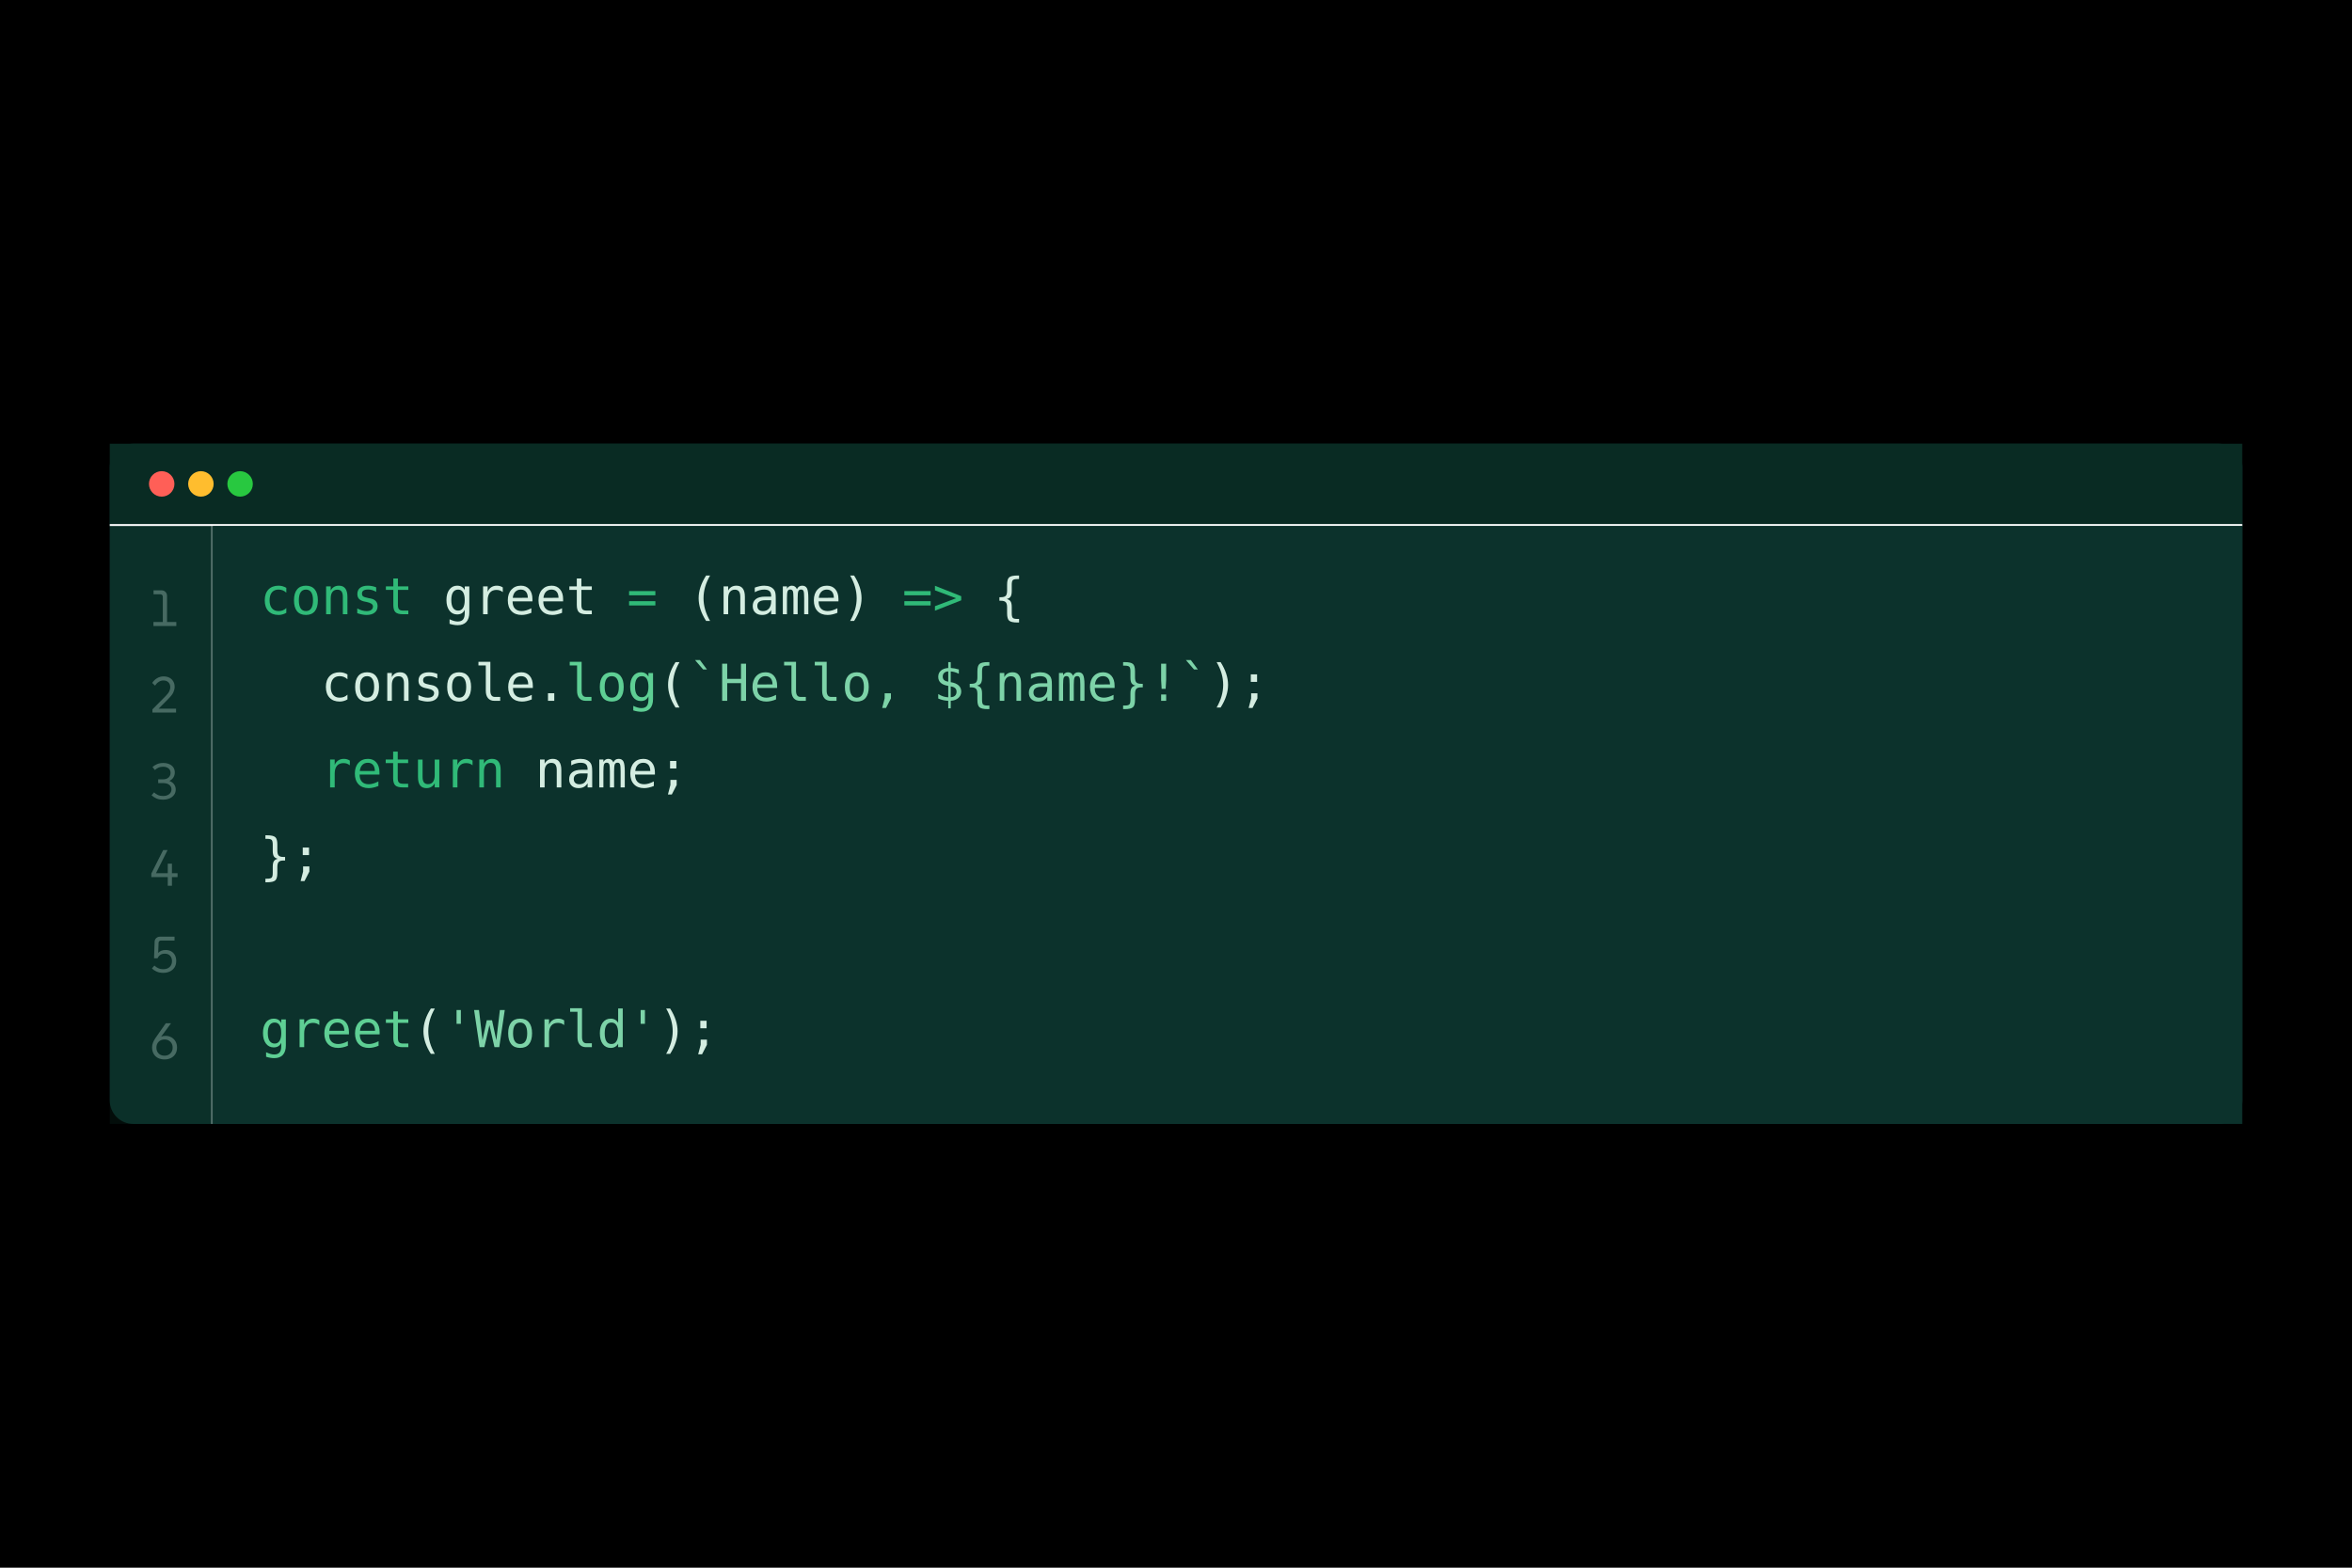
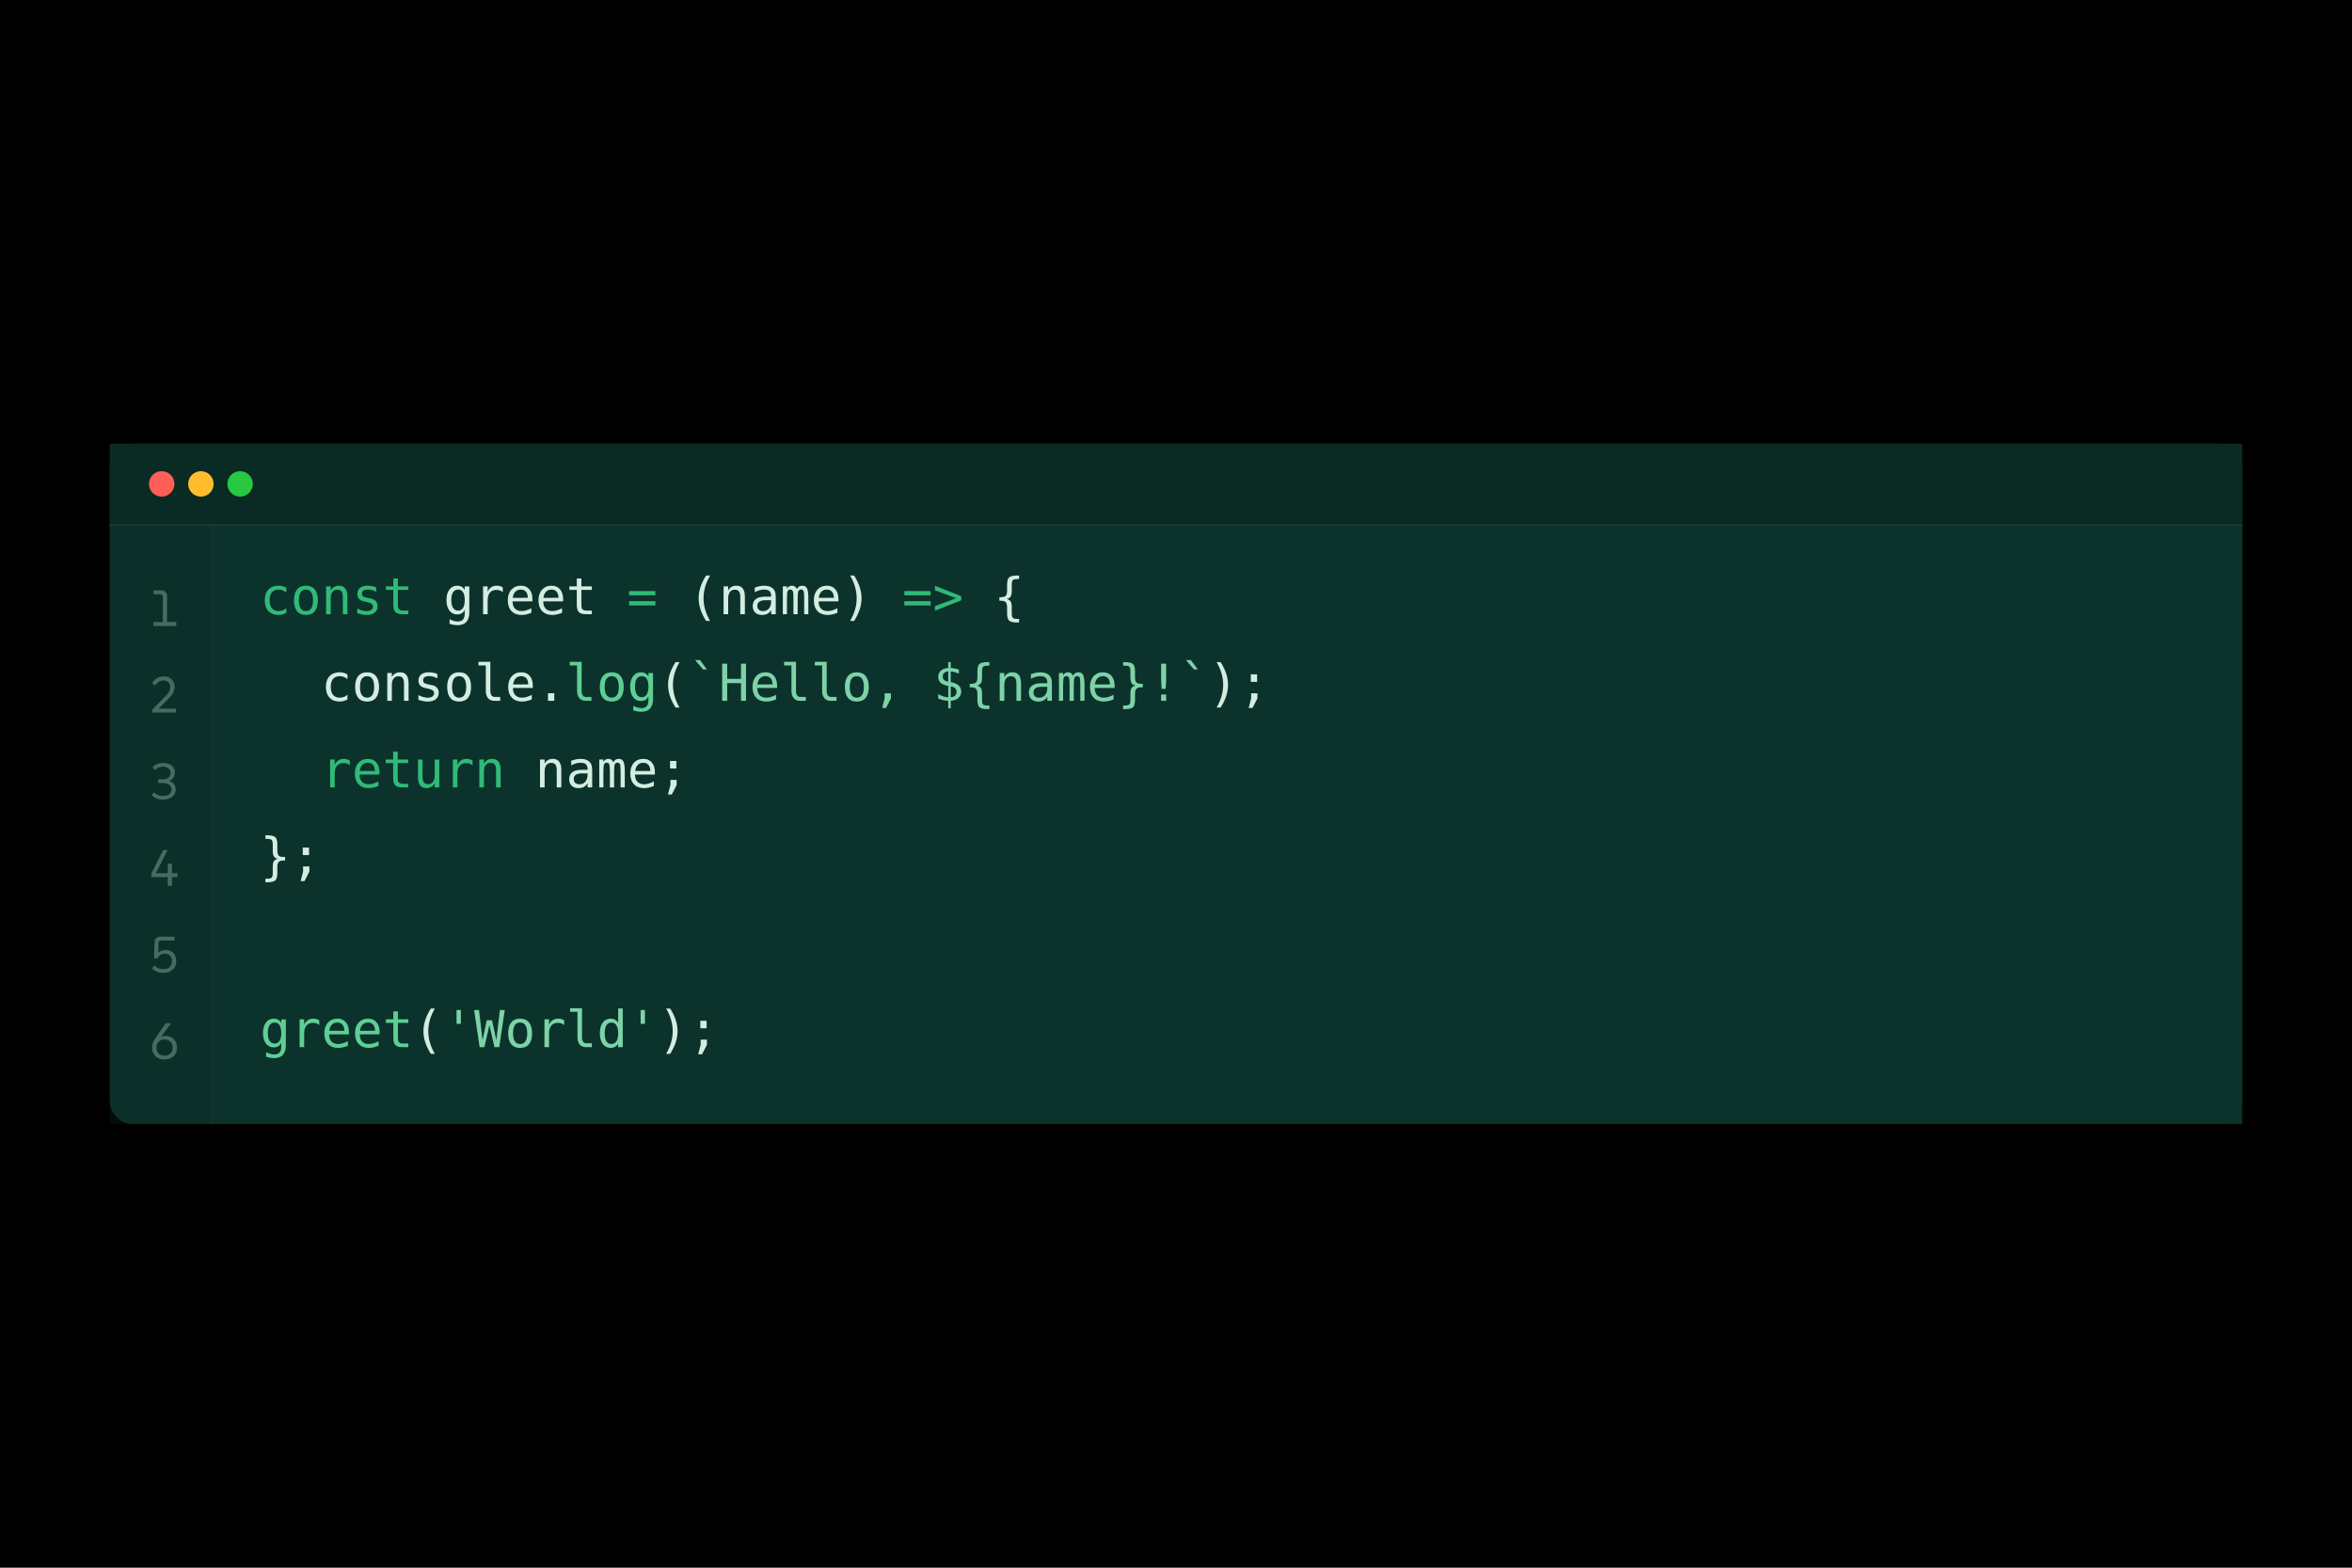
<svg xmlns="http://www.w3.org/2000/svg" width="1200px" height="800px" viewBox="0 0 1200 800">
  <defs>
    <linearGradient id="svggrad-1" gradientUnits="userSpaceOnUse" x1="100" y1="-100" x2="1100" y2="900">
      <stop offset="0.00%" stop-color="rgb(26, 92, 58) 0%" />
      <stop offset="100.00%" stop-color="rgb(12, 50, 44) 100%" />
    </linearGradient>
+     <filter id="shadow-2" filterUnits="userSpaceOnUse" x="12" y="190.438" width="1176" height="435.125">
+       <feGaussianBlur in="SourceGraphic" stdDeviation="12" />
+     </filter>
+     <filter id="shadow-3" filterUnits="userSpaceOnUse" x="-72" y="130.438" width="1344" height="603.125">
+       <feGaussianBlur in="SourceGraphic" stdDeviation="40" />
+     </filter>
  </defs>
  <g>
    <g>
      <g>
        <rect x="0" y="0" width="1200" height="800" fill="url(#svggrad-1)" />
        <g>
+           <rect x="56" y="234.438" width="1088" height="347.125" rx="12" ry="12" fill="rgba(0,0,0,0.35)" filter="url(#shadow-2)" />
+           <rect x="56" y="258.438" width="1088" height="347.125" rx="12" ry="12" fill="rgba(0,0,0,0.55)" filter="url(#shadow-3)" />
          <rect x="56" y="226.438" width="1088" height="347.125" rx="12" ry="12" fill="rgb(12,50,44)" />
          <g>
            <rect x="56" y="226.438" width="1088" height="42" fill="rgb(9,43,35)" />
-             <rect x="56" y="267.438" width="1088" height="1" fill="rgb(255,255,255)" />
+             <rect x="56" y="267.438" width="1088" height="1" fill="rgb(255,255,255)" fill-opacity="0.07" />
            <g>
              <g>
                <rect x="76" y="240.438" width="13" height="13" rx="6.5" ry="6.5" fill="rgb(255,95,87)" />
              </g>
              <g>
                <rect x="96" y="240.438" width="13" height="13" rx="6.5" ry="6.5" fill="rgb(255,189,46)" />
              </g>
              <g>
                <rect x="116" y="240.438" width="13" height="13" rx="6.5" ry="6.5" fill="rgb(40,200,64)" />
              </g>
            </g>
          </g>
          <g>
            <g opacity="0.3">
              <rect x="56" y="268.438" width="52.609" height="305.125" fill="rgb(9,43,35)" />
-               <rect x="107.609" y="268.438" width="1" height="305.125" fill="rgb(255,255,255)" />
+               <rect x="107.609" y="268.438" width="1" height="305.125" fill="rgb(255,255,255)" fill-opacity="0.08" />
              <path d="M2.29,0L2.29,-2.03L7.07,-2.03L7.07,-14.87Q7.07,-15.44 6.72,-15.81Q6.37,-16.17 5.8,-16.17L2.34,-16.17L2.34,-18.2L6.34,-18.2Q7.62,-18.2 8.42,-17.38Q9.23,-16.56 9.23,-15.31L9.23,-2.03L13.96,-2.03L13.96,0L2.29,0Z" transform="translate(76,319.44)" fill="rgb(212,237,225)" />
              <path d="M1.77,0L1.77,-1.64L8.48,-8.4Q9.88,-9.83 10.37,-10.88Q10.87,-11.93 10.87,-12.92Q10.87,-14.53 9.92,-15.46Q8.97,-16.38 7.36,-16.38Q6.11,-16.38 5.02,-15.69Q3.93,-15 3.09,-13.75L1.66,-15.13Q2.65,-16.67 4.16,-17.56Q5.67,-18.46 7.44,-18.46Q9.15,-18.46 10.43,-17.8Q11.7,-17.13 12.4,-15.92Q13.1,-14.72 13.1,-13.13Q13.1,-11.8 12.47,-10.37Q11.83,-8.94 10.01,-7.12L4.94,-2L13.83,-2L13.83,0L1.77,0Z" transform="translate(76,363.63)" fill="rgb(212,237,225)" />
              <path d="M7.2,0.26Q5.23,0.26 3.8,-0.36Q2.37,-0.99 1.33,-1.98L2.6,-3.46Q3.41,-2.68 4.52,-2.14Q5.64,-1.61 7.23,-1.61Q9.15,-1.61 10.32,-2.55Q11.49,-3.48 11.49,-4.99Q11.49,-6.42 10.36,-7.31Q9.23,-8.19 7.31,-8.19L4.71,-8.19L4.71,-10.11L7.15,-10.11Q8.97,-10.11 10,-11.06Q11.02,-12.01 11.02,-13.39Q11.02,-14.85 9.98,-15.69Q8.94,-16.54 7.23,-16.54Q5.77,-16.54 4.73,-16.03Q3.69,-15.52 3.04,-14.85L1.79,-16.38Q2.68,-17.24 4.08,-17.85Q5.49,-18.46 7.28,-18.46Q9.02,-18.46 10.36,-17.87Q11.7,-17.29 12.44,-16.2Q13.18,-15.11 13.18,-13.65Q13.18,-12.25 12.47,-11.09Q11.75,-9.93 10.4,-9.31Q12.04,-8.71 12.84,-7.54Q13.65,-6.37 13.65,-4.89Q13.65,-3.35 12.82,-2.2Q11.99,-1.04 10.53,-0.39Q9.07,0.26 7.2,0.26Z" transform="translate(76,407.81)" fill="rgb(212,237,225)" />
              <path d="M1.2,-4.42L1.2,-6.24L7.25,-18.2L9.49,-18.2L3.59,-6.4L9.59,-6.4L9.59,-11.28L11.73,-11.28L11.73,-6.4L14.59,-6.4L14.59,-4.42L11.73,-4.42L11.73,0L9.59,0L9.59,-4.42L1.2,-4.42Z" transform="translate(76,452)" fill="rgb(212,237,225)" />
              <path d="M7.28,0.26Q5.38,0.26 3.94,-0.38Q2.5,-1.01 1.51,-1.98L2.76,-3.46Q3.54,-2.7 4.67,-2.16Q5.8,-1.61 7.31,-1.61Q9.36,-1.61 10.56,-2.73Q11.75,-3.85 11.75,-5.75Q11.75,-7.41 10.79,-8.46Q9.83,-9.52 8.03,-9.52Q6.68,-9.52 5.75,-8.87Q4.81,-8.22 4.39,-7.15L2.6,-7.15L2.89,-15.6Q2.91,-16.74 3.72,-17.47Q4.52,-18.2 5.69,-18.2L13.05,-18.2L13.05,-16.22L6.11,-16.22Q5.64,-16.22 5.29,-15.94Q4.94,-15.65 4.91,-15.18L4.71,-9.93Q5.33,-10.61 6.28,-11.01Q7.23,-11.41 8.48,-11.41Q10.14,-11.41 11.36,-10.71Q12.58,-10.01 13.25,-8.75Q13.91,-7.49 13.91,-5.85Q13.91,-3.93 13.07,-2.56Q12.22,-1.2 10.71,-0.47Q9.2,0.26 7.28,0.26Z" transform="translate(76,496.19)" fill="rgb(212,237,225)" />
              <path d="M7.96,0.26Q6.01,0.26 4.58,-0.49Q3.15,-1.25 2.37,-2.64Q1.59,-4.03 1.59,-5.9Q1.59,-7.12 2.04,-8.29Q2.5,-9.46 3.28,-10.61L8.58,-18.2L11.26,-18.2L6.21,-11.36Q7.23,-11.78 8.4,-11.78Q10.14,-11.78 11.48,-11.01Q12.82,-10.24 13.57,-8.89Q14.33,-7.54 14.33,-5.8Q14.33,-3.98 13.52,-2.61Q12.71,-1.25 11.27,-0.49Q9.83,0.26 7.96,0.26ZM7.93,-1.66Q9.75,-1.66 10.92,-2.81Q12.09,-3.95 12.09,-5.77Q12.09,-7.59 10.93,-8.76Q9.78,-9.93 7.98,-9.93Q6.08,-9.93 4.94,-8.77Q3.8,-7.62 3.8,-5.77Q3.8,-3.93 4.93,-2.79Q6.06,-1.66 7.93,-1.66Z" transform="translate(76,540.38)" fill="rgb(212,237,225)" />
            </g>
            <g>
              <rect x="108.609" y="268.438" width="1035.391" height="305.125" fill="rgb(12,50,44)" />
              <text x="132.61" y="295.44" dominant-baseline="text-before-edge" font-size="26px" font-weight="400" font-style="normal" font-family="monospace" fill="rgb(48,186,120)">const</text>
              <text x="226.22" y="295.44" dominant-baseline="text-before-edge" font-size="26px" font-weight="400" font-style="normal" font-family="monospace" fill="rgb(212,237,225)">greet</text>
              <text x="319.84" y="295.44" dominant-baseline="text-before-edge" font-size="26px" font-weight="400" font-style="normal" font-family="monospace" fill="rgb(48,186,120)">=</text>
              <text x="351.05" y="295.44" dominant-baseline="text-before-edge" font-size="26px" font-weight="400" font-style="normal" font-family="monospace" fill="rgb(212,237,225)">(name)</text>
              <text x="460.28" y="295.44" dominant-baseline="text-before-edge" font-size="26px" font-weight="400" font-style="normal" font-family="monospace" fill="rgb(48,186,120)">=</text>
              <text x="475.89" y="295.44" dominant-baseline="text-before-edge" font-size="26px" font-weight="400" font-style="normal" font-family="monospace" fill="rgb(48,186,120)">&gt;</text>
              <text x="507.09" y="295.44" dominant-baseline="text-before-edge" font-size="26px" font-weight="400" font-style="normal" font-family="monospace" fill="rgb(212,237,225)">{</text>
              <text x="163.81" y="339.63" dominant-baseline="text-before-edge" font-size="26px" font-weight="400" font-style="normal" font-family="monospace" fill="rgb(212,237,225)">console.</text>
              <text x="288.64" y="339.63" dominant-baseline="text-before-edge" font-size="26px" font-weight="400" font-style="normal" font-family="monospace" fill="rgb(94,207,148)">log</text>
              <text x="335.45" y="339.63" dominant-baseline="text-before-edge" font-size="26px" font-weight="400" font-style="normal" font-family="monospace" fill="rgb(212,237,225)">(</text>
              <text x="351.06" y="339.63" dominant-baseline="text-before-edge" font-size="26px" font-weight="400" font-style="normal" font-family="monospace" fill="rgb(125,211,168)">`Hello, ${name}!`</text>
              <text x="616.31" y="339.63" dominant-baseline="text-before-edge" font-size="26px" font-weight="400" font-style="normal" font-family="monospace" fill="rgb(212,237,225)">);</text>
              <text x="163.83" y="383.81" dominant-baseline="text-before-edge" font-size="26px" font-weight="400" font-style="normal" font-family="monospace" fill="rgb(48,186,120)">return</text>
              <text x="273.05" y="383.81" dominant-baseline="text-before-edge" font-size="26px" font-weight="400" font-style="normal" font-family="monospace" fill="rgb(212,237,225)">name;</text>
              <text x="132.61" y="428" dominant-baseline="text-before-edge" font-size="26px" font-weight="400" font-style="normal" font-family="monospace" fill="rgb(212,237,225)">};</text>
              <text x="132.61" y="516.38" dominant-baseline="text-before-edge" font-size="26px" font-weight="400" font-style="normal" font-family="monospace" fill="rgb(94,207,148)">greet</text>
              <text x="210.63" y="516.38" dominant-baseline="text-before-edge" font-size="26px" font-weight="400" font-style="normal" font-family="monospace" fill="rgb(212,237,225)">(</text>
              <text x="226.23" y="516.38" dominant-baseline="text-before-edge" font-size="26px" font-weight="400" font-style="normal" font-family="monospace" fill="rgb(125,211,168)">'World'</text>
              <text x="335.45" y="516.38" dominant-baseline="text-before-edge" font-size="26px" font-weight="400" font-style="normal" font-family="monospace" fill="rgb(212,237,225)">);</text>
            </g>
          </g>
        </g>
      </g>
    </g>
  </g>
</svg>
